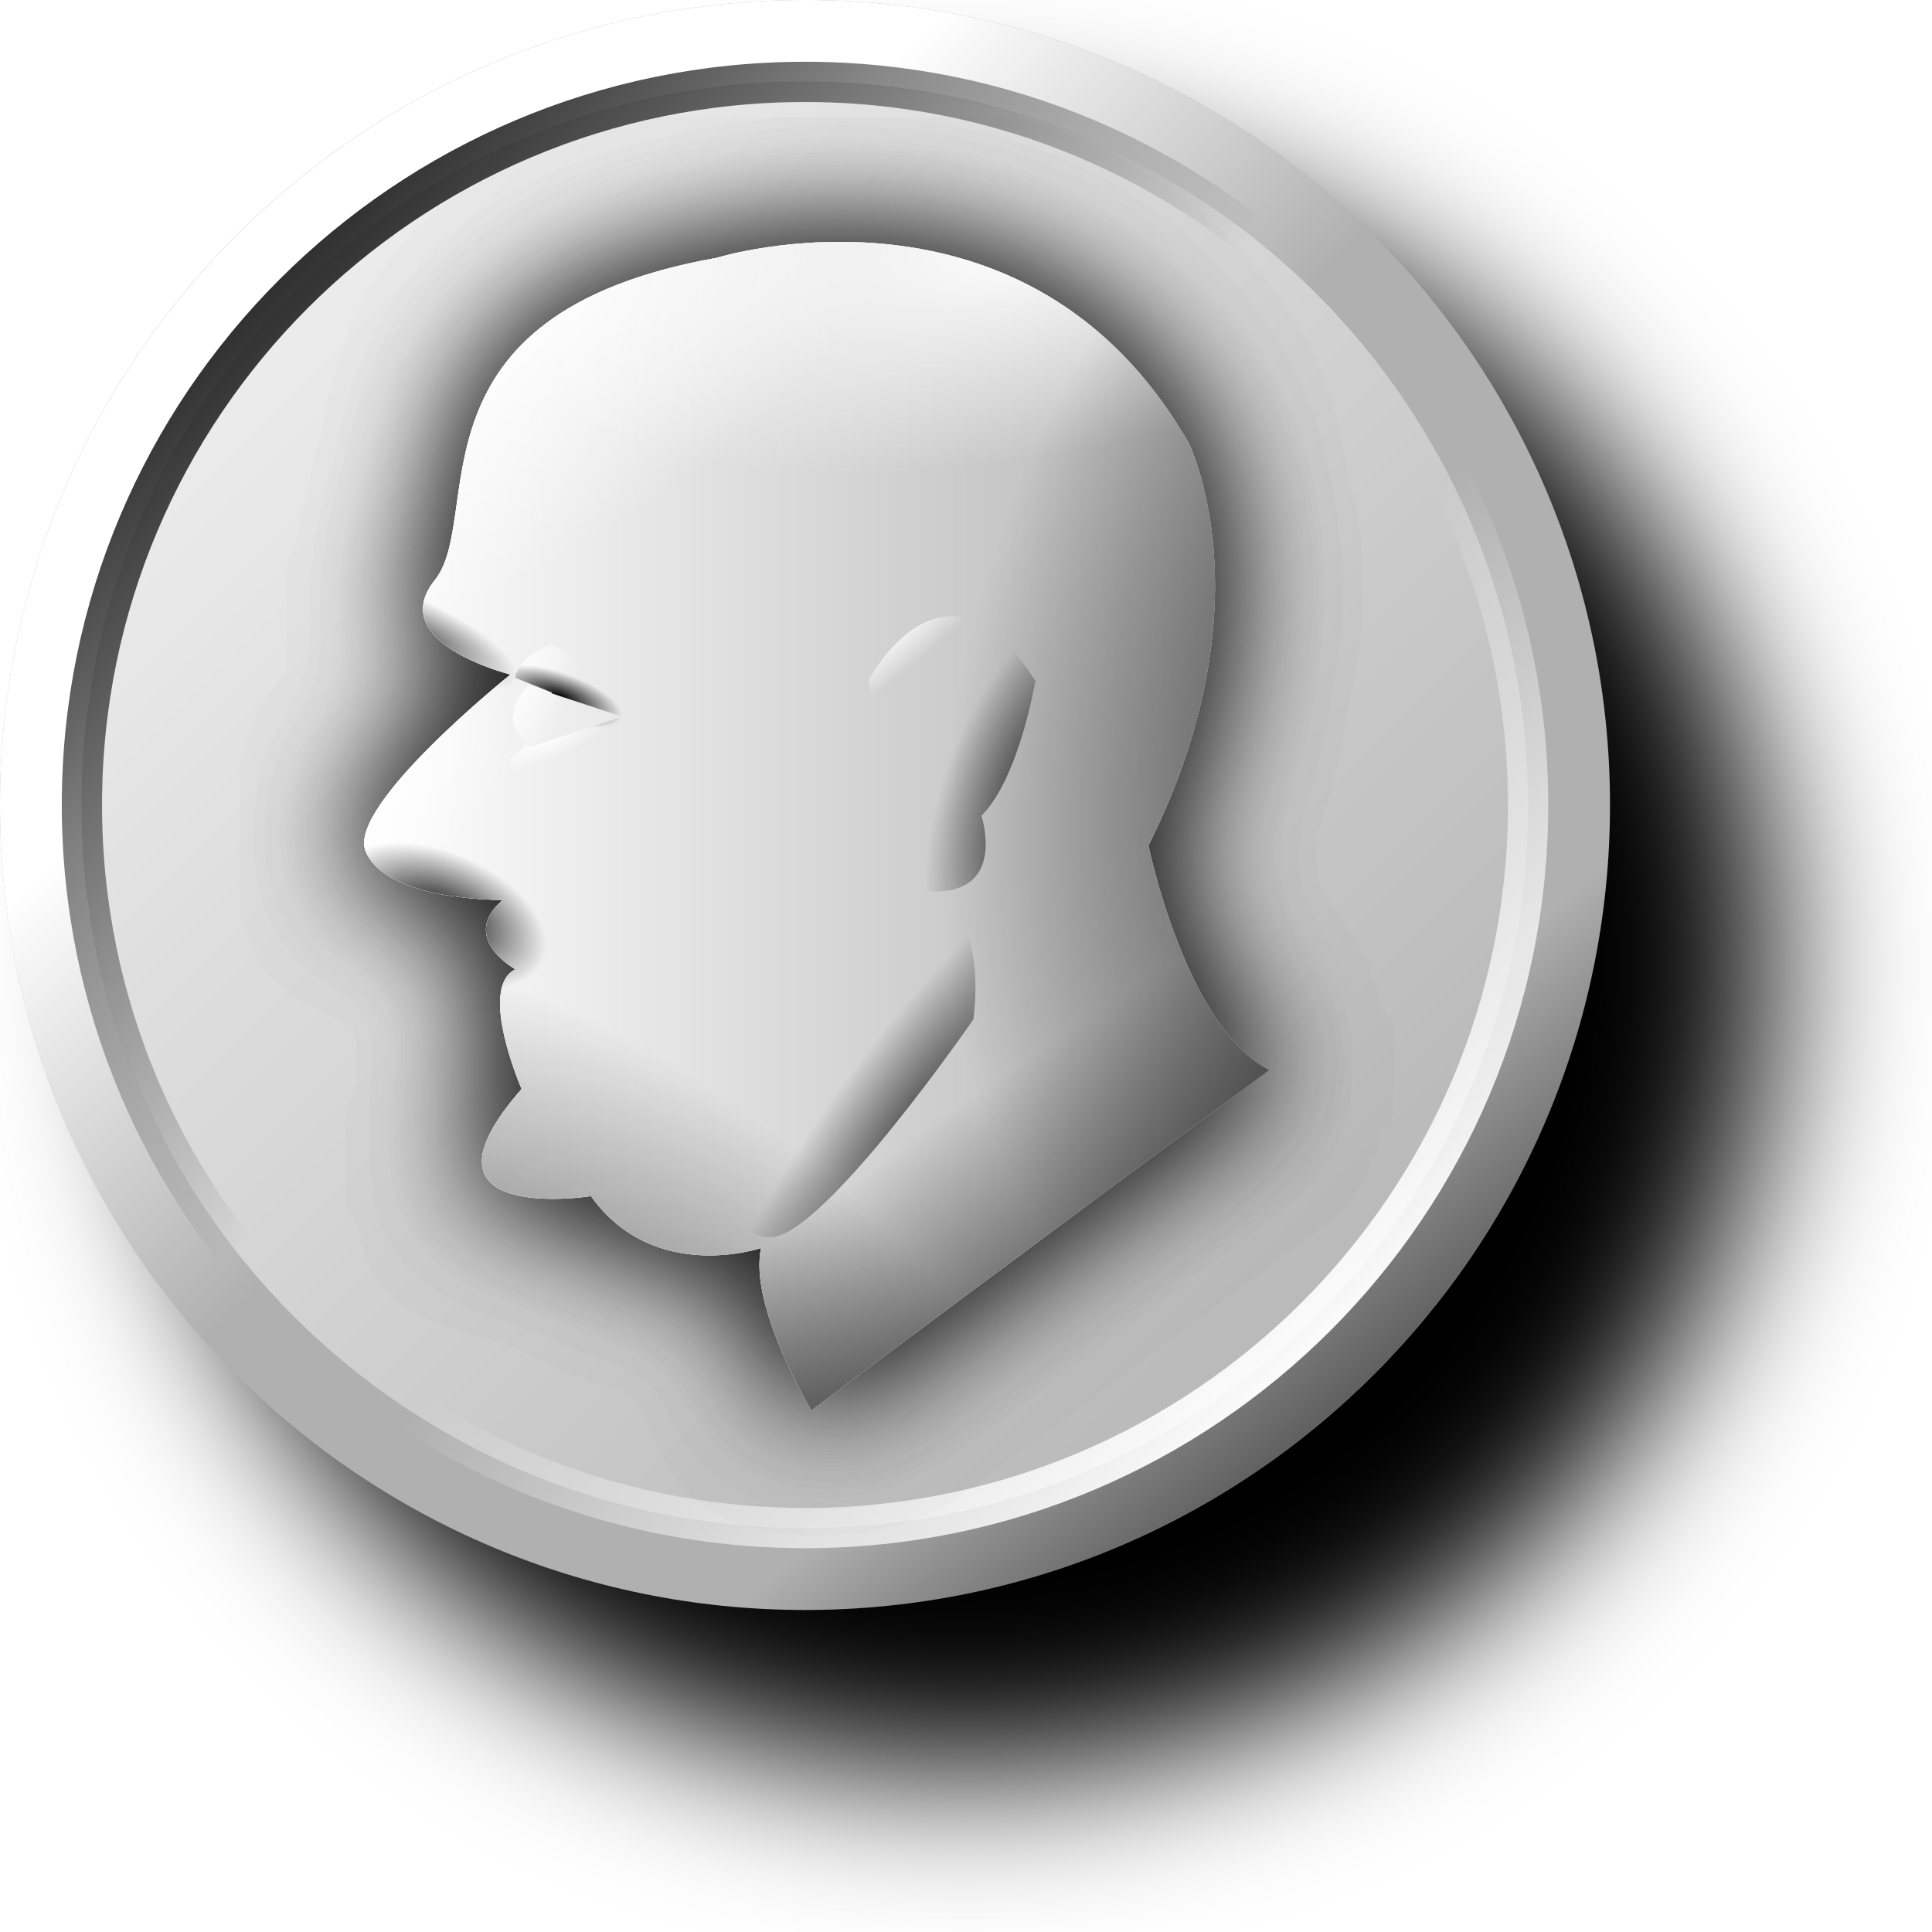
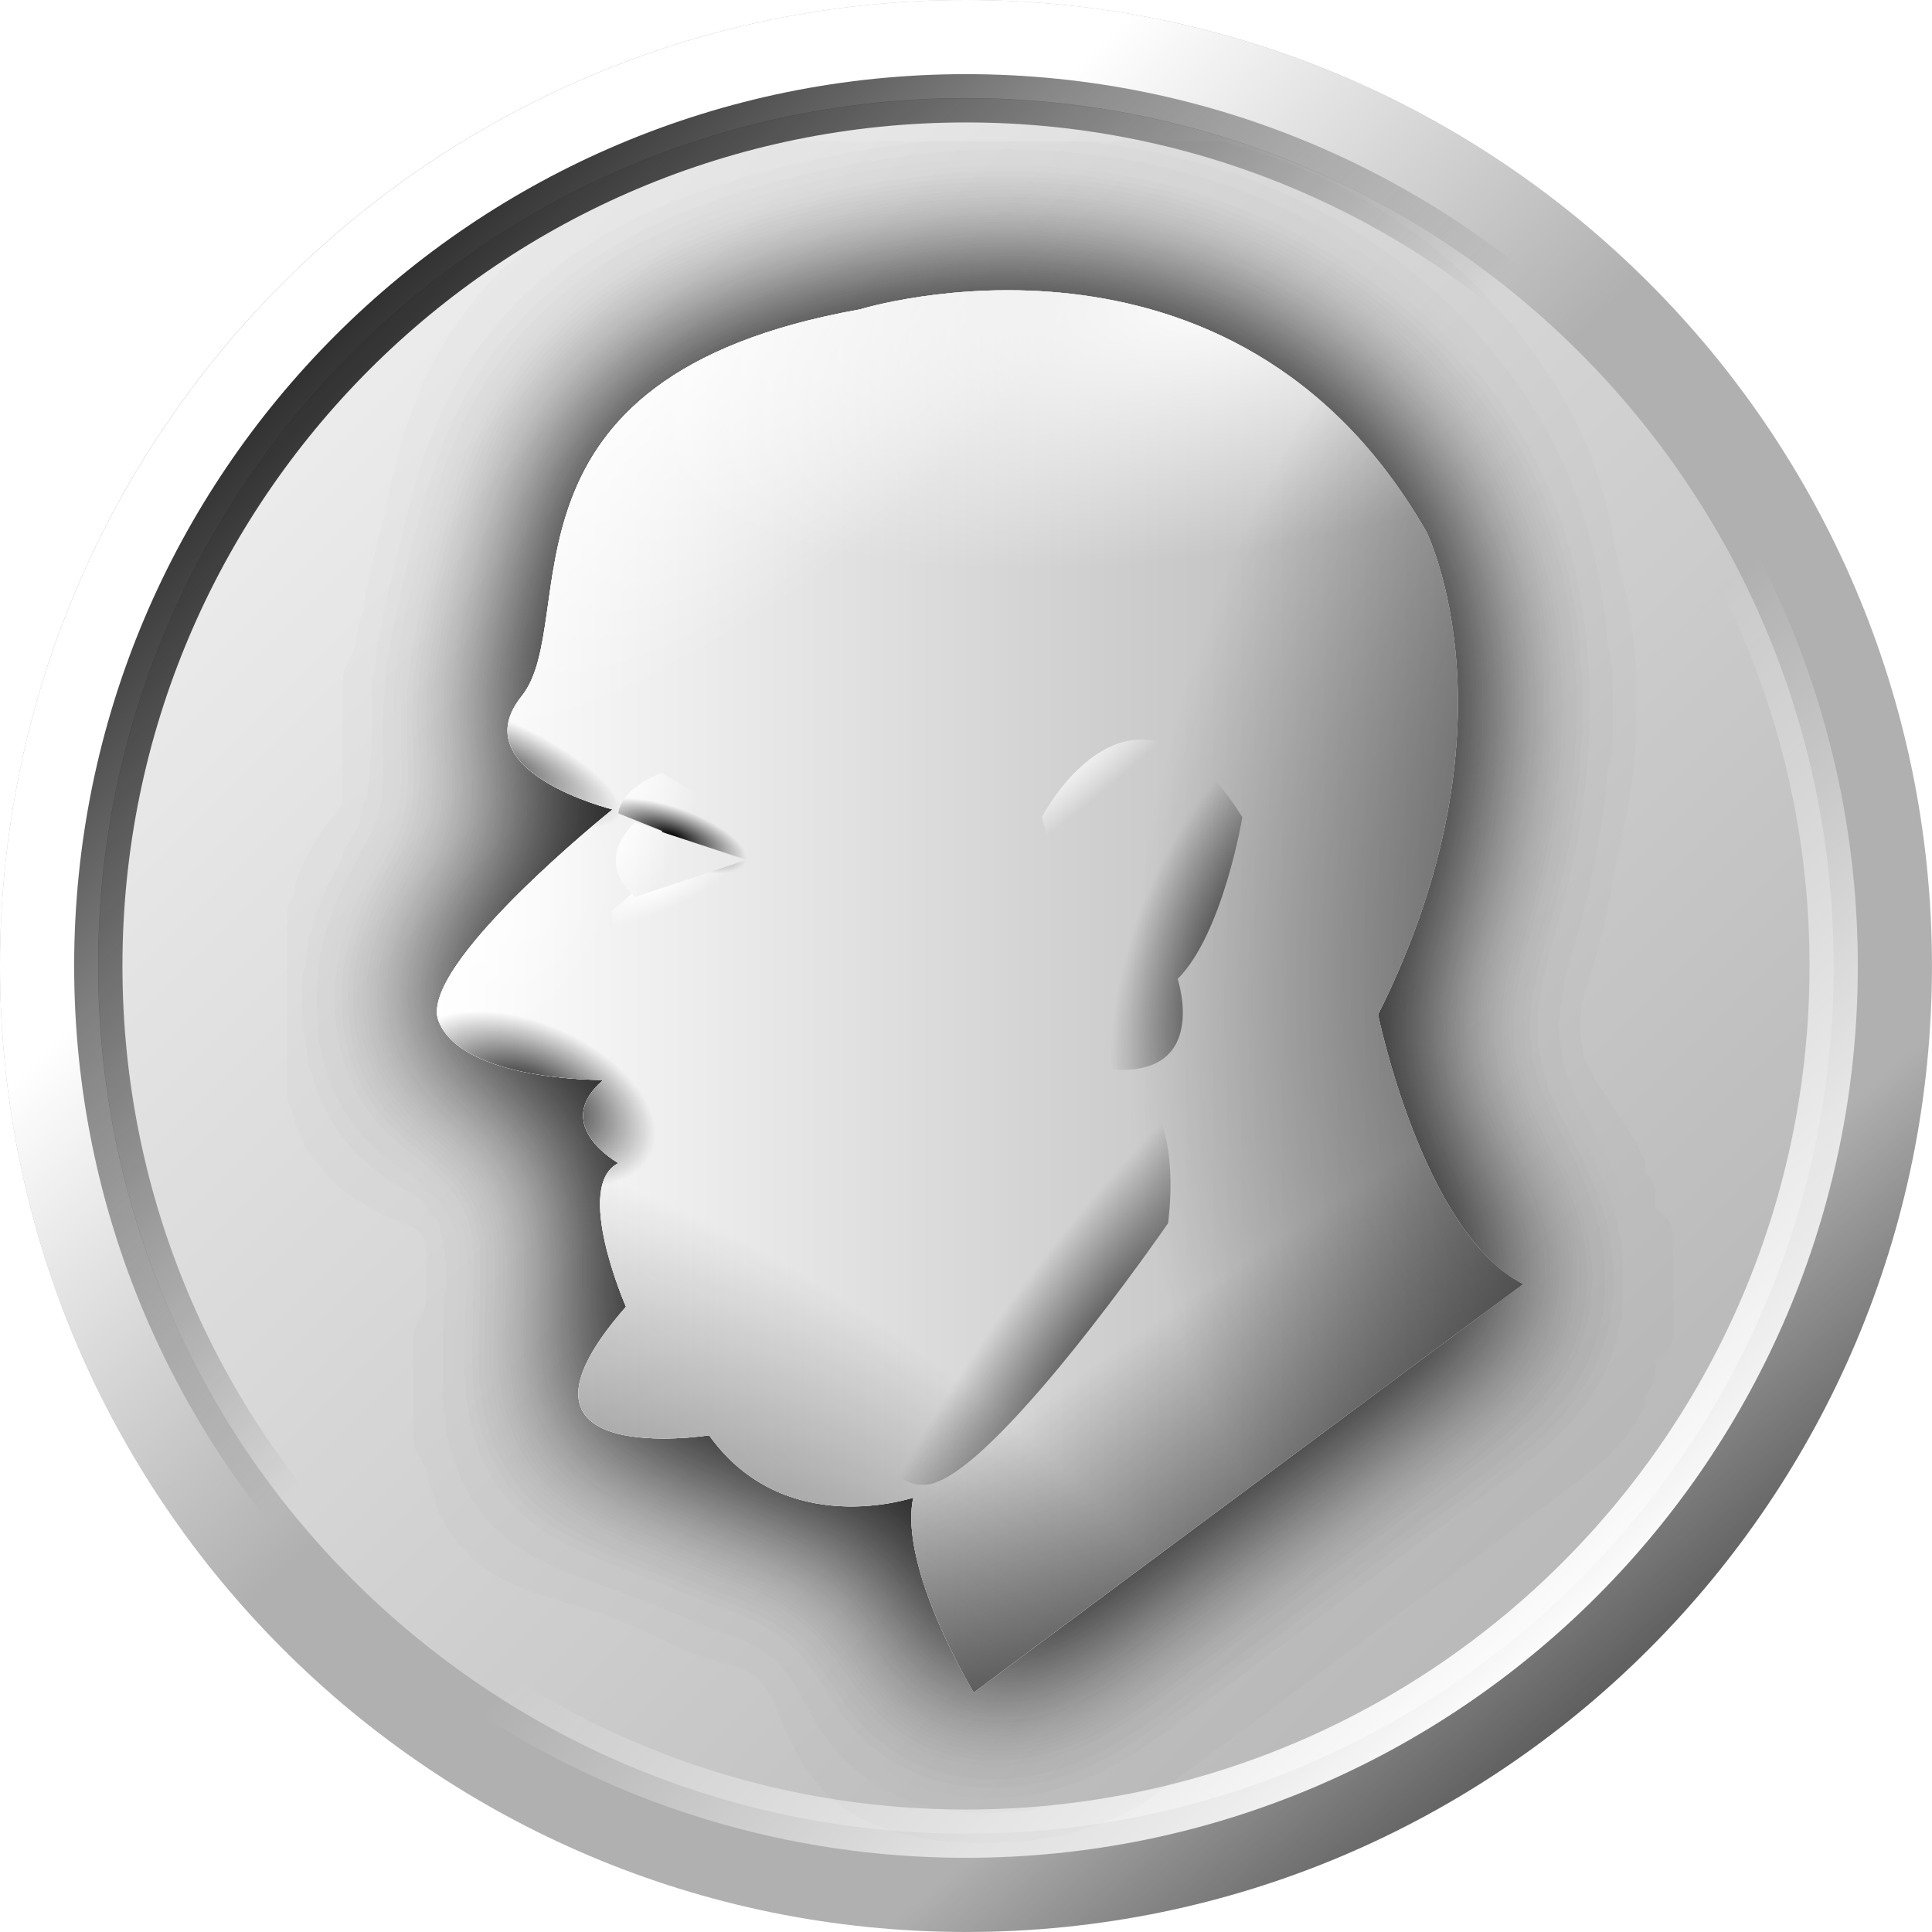
- <svg xmlns="http://www.w3.org/2000/svg" xmlns:xlink="http://www.w3.org/1999/xlink" width="48px" height="48px" id="svg3397">
+ <svg xmlns="http://www.w3.org/2000/svg" xmlns:xlink="http://www.w3.org/1999/xlink" width="48px" height="48px" id="svg3397" version="1.1">
  <defs id="defs3399">
    <linearGradient id="linearGradient6587">
      <stop style="stop-color:#b0b0b0;stop-opacity:1;" offset="0" id="stop6589" />
      <stop style="stop-color:#b0b0b0;stop-opacity:0;" offset="1" id="stop6591" />
    </linearGradient>
    <linearGradient id="linearGradient5407">
      <stop style="stop-color:#ffffff;stop-opacity:1;" offset="0" id="stop5409" />
      <stop style="stop-color:#b0b0b0;stop-opacity:1;" offset="1" id="stop5411" />
    </linearGradient>
    <linearGradient id="linearGradient5379">
      <stop style="stop-color:#ffffff;stop-opacity:1;" offset="0" id="stop5381" />
      <stop style="stop-color:#ffffff;stop-opacity:0;" offset="1" id="stop5383" />
    </linearGradient>
    <linearGradient id="linearGradient5373">
      <stop style="stop-color:#ffffff;stop-opacity:1;" offset="0" id="stop5375" />
      <stop style="stop-color:#ffffff;stop-opacity:0;" offset="1" id="stop5377" />
    </linearGradient>
    <linearGradient id="linearGradient5367">
      <stop id="stop5369" offset="0" style="stop-color:#000000;stop-opacity:1;" />
      <stop id="stop5371" offset="1" style="stop-color:#000000;stop-opacity:0" />
    </linearGradient>
    <linearGradient id="linearGradient4378">
      <stop style="stop-color:#000000;stop-opacity:1;" offset="0" id="stop4380" />
      <stop style="stop-color:#000000;stop-opacity:0;" offset="1" id="stop4382" />
    </linearGradient>
    <linearGradient xlink:href="#linearGradient5373" id="linearGradient4396" gradientUnits="userSpaceOnUse" x1="32.792" y1="33.64" x2="23.765" y2="23.683" />
    <linearGradient xlink:href="#linearGradient5373" id="linearGradient5428" gradientUnits="userSpaceOnUse" gradientTransform="matrix(1.171548,0,0,-1.171548,-6.025104,50.3431)" x1="14.764" y1="32.834" x2="21.381" y2="25.9" />
    <linearGradient xlink:href="#linearGradient5367" id="linearGradient5432" gradientUnits="userSpaceOnUse" gradientTransform="matrix(1.171548,0,0,-1.171548,-6.025104,50.3431)" x1="39.286" y1="10.119" x2="32.07" y2="18.551" />
    <linearGradient xlink:href="#linearGradient5373" id="linearGradient5436" gradientUnits="userSpaceOnUse" spreadMethod="pad" x1="2.629" y1="-3.334" x2="39.761" y2="33.798" />
    <linearGradient xlink:href="#linearGradient4378" id="linearGradient5438" gradientUnits="userSpaceOnUse" x1="5.806" y1="5.575" x2="19.303" y2="19.071" />
    <radialGradient xlink:href="#linearGradient5379" id="radialGradient6482" cx="12.53" cy="19.663" fx="12.53" fy="19.663" r="11.243" gradientTransform="matrix(-0.9921938,0.6868697,-0.314196,-0.453861,31.1399,7.800977)" gradientUnits="userSpaceOnUse" />
    <radialGradient xlink:href="#linearGradient5367" id="radialGradient6488" gradientUnits="userSpaceOnUse" gradientTransform="matrix(-0.5454888,-0.7201534,2.389522,-1.809973,37.32274,44.62774)" cx="13.044" cy="-1.584" fx="13.044" fy="-1.584" r="11.243" />
    <radialGradient xlink:href="#linearGradient5367" id="radialGradient6492" gradientUnits="userSpaceOnUse" gradientTransform="matrix(-1.3839,-1.449387,0.9786209,-0.9344041,35.08469,56.37747)" cx="12.925" cy="-4.95" fx="12.925" fy="-4.95" r="11.243" />
    <radialGradient xlink:href="#linearGradient5367" id="radialGradient6496" gradientUnits="userSpaceOnUse" gradientTransform="matrix(-1.228053,-0.7653594,1.023969,-1.643004,51.56654,35.9987)" cx="13.199" cy="5.88" fx="13.199" fy="5.88" r="11.243" />
-     <radialGradient xlink:href="#linearGradient5367" id="radialGradient6500" gradientUnits="userSpaceOnUse" gradientTransform="matrix(-0.2275,-9.8102777e-2,5.6068962e-2,-0.1300238,14.0339,24.8933)" cx="14.868" cy="5.175" fx="14.868" fy="5.175" r="11.243" />
-     <radialGradient xlink:href="#linearGradient5379" id="radialGradient6509" gradientUnits="userSpaceOnUse" gradientTransform="matrix(-1.175404,0.2196765,-8.7014764e-2,-0.4655819,32.34661,14.31097)" cx="4.151" cy="19.79" fx="4.151" fy="19.79" r="11.243" />
+     <radialGradient xlink:href="#linearGradient5367" id="radialGradient6500" gradientUnits="userSpaceOnUse" gradientTransform="matrix(-0.2275,-0.09810278,0.05606896,-0.1300238,14.0339,24.8933)" cx="14.868" cy="5.175" fx="14.868" fy="5.175" r="11.243" />
+     <radialGradient xlink:href="#linearGradient5379" id="radialGradient6509" gradientUnits="userSpaceOnUse" gradientTransform="matrix(-1.175404,0.2196765,-0.08701476,-0.4655819,32.34661,14.31097)" cx="4.151" cy="19.79" fx="4.151" fy="19.79" r="11.243" />
    <radialGradient xlink:href="#linearGradient5379" id="radialGradient6513" gradientUnits="userSpaceOnUse" gradientTransform="matrix(-0.2696897,0.2020954,-0.1796738,-0.2397688,16.2623,18.54836)" cx="17.048" cy="14.57" fx="17.048" fy="14.57" r="11.243" />
-     <radialGradient xlink:href="#linearGradient5367" id="radialGradient6517" gradientUnits="userSpaceOnUse" gradientTransform="matrix(-3.0939361e-2,6.4162231e-2,-0.2074226,-0.1000202,10.25634,13.97601)" cx="21.34" cy="-4.406" fx="21.34" fy="-4.406" r="11.243" />
+     <radialGradient xlink:href="#linearGradient5367" id="radialGradient6517" gradientUnits="userSpaceOnUse" gradientTransform="matrix(-0.03093936,0.06416223,-0.2074226,-0.1000202,10.25634,13.97601)" cx="21.34" cy="-4.406" fx="21.34" fy="-4.406" r="11.243" />
    <radialGradient xlink:href="#linearGradient5367" id="radialGradient6528" cx="14.366" cy="20.875" fx="14.366" fy="20.875" r="3.379" gradientTransform="matrix(1.535988,-2.052881,0.4890296,0.3658973,-9.443502,49.68126)" gradientUnits="userSpaceOnUse" />
    <radialGradient xlink:href="#linearGradient5379" id="radialGradient6593" cx="23.569" cy="16.241" fx="23.569" fy="16.241" r="2.077" gradientTransform="matrix(2.135379,-1.667852,0.3023445,0.3870967,-33.66913,49.13732)" gradientUnits="userSpaceOnUse" />
    <radialGradient xlink:href="#linearGradient5367" id="radialGradient6597" gradientUnits="userSpaceOnUse" gradientTransform="matrix(0.9937577,-2.520718,1.387096,0.5468437,-27.79446,69.97965)" cx="24.559" cy="21.567" fx="24.559" fy="21.567" r="2.077" />
    <radialGradient xlink:href="#linearGradient5379" id="radialGradient6647" gradientUnits="userSpaceOnUse" gradientTransform="matrix(0.8788001,0.1742564,-0.4647032,1.703457,8.506749,-13.45509)" cx="13.556" cy="16.506" fx="13.556" fy="16.506" r="1.494" />
    <radialGradient xlink:href="#linearGradient5379" id="radialGradient6649" gradientUnits="userSpaceOnUse" gradientTransform="matrix(0.9022556,0,0,0.9022556,1.073797,1.747181)" cx="12.844" cy="15.797" fx="12.844" fy="15.797" r="2.078" />
-     <radialGradient xlink:href="#linearGradient5379" id="radialGradient6651" gradientUnits="userSpaceOnUse" gradientTransform="matrix(0.8070018,-0.3440108,0.1336309,0.2278575,-4.4299574e-2,18.99789)" cx="13.868" cy="18.088" fx="13.868" fy="18.088" r="2.078" />
+     <radialGradient xlink:href="#linearGradient5379" id="radialGradient6651" gradientUnits="userSpaceOnUse" gradientTransform="matrix(0.8070018,-0.3440108,0.1336309,0.2278575,-0.04429957,18.99789)" cx="13.868" cy="18.088" fx="13.868" fy="18.088" r="2.078" />
    <radialGradient xlink:href="#linearGradient5367" id="radialGradient6653" gradientUnits="userSpaceOnUse" gradientTransform="matrix(0.7349734,0.2756467,-0.1308345,0.2535684,6.077902,8.868317)" cx="13.892" cy="18.159" fx="13.892" fy="18.159" r="2.078" />
-     <filter id="filter6763">
-       <feGaussianBlur stdDeviation="1.707" id="feGaussianBlur6765" />
-     </filter>
    <linearGradient xlink:href="#linearGradient5407" id="linearGradient6786" x1="9.047" y1="20.524" x2="31.533" y2="20.524" gradientUnits="userSpaceOnUse" />
    <linearGradient xlink:href="#linearGradient5407" id="linearGradient6788" x1="9.047" y1="20.524" x2="31.533" y2="20.524" gradientUnits="userSpaceOnUse" />
    <linearGradient xlink:href="#linearGradient5407" id="linearGradient6790" x1="9.047" y1="20.524" x2="31.533" y2="20.524" gradientUnits="userSpaceOnUse" />
    <filter x="-0.137" width="1.275" y="-0.106" height="1.213" id="filter6895">
      <feGaussianBlur stdDeviation="1.545" id="feGaussianBlur6897" />
    </filter>
    <filter x="-0.137" width="1.275" y="-0.106" height="1.213" id="filter6899">
      <feGaussianBlur stdDeviation="1.545" id="feGaussianBlur6901" />
    </filter>
    <filter x="-0.137" width="1.275" y="-0.106" height="1.213" id="filter6903">
      <feGaussianBlur stdDeviation="1.545" id="feGaussianBlur6905" />
    </filter>
  </defs>
-   <g id="layer10">
-     <path style="opacity:1;color:#000000;fill:#000000;fill-opacity:1;fill-rule:evenodd;stroke:none;stroke-width:1.654;stroke-linecap:round;stroke-linejoin:round;marker:none;marker-start:none;marker-mid:none;marker-end:none;stroke-miterlimit:4;stroke-dasharray:none;stroke-dashoffset:0;stroke-opacity:1;visibility:visible;display:inline;overflow:visible;filter:url(#filter6763);enable-background:accumulate" id="path6745" d="M 39.286 19.071 A 17.071 17.071 0 1 1  5.143,19.071 A 17.071 17.071 0 1 1  39.286 19.071 z" transform="matrix(1.171548,0,0,1.171548,-2.025104,1.656904)" />
-   </g>
-   <g id="layer3" style="display:inline">
-     <path style="opacity:1;color:#000000;fill:#b0b0b0;fill-opacity:1;fill-rule:evenodd;stroke:none;stroke-width:1.654;stroke-linecap:round;stroke-linejoin:round;marker:none;marker-start:none;marker-mid:none;marker-end:none;stroke-miterlimit:4;stroke-dasharray:none;stroke-dashoffset:0;stroke-opacity:1;visibility:visible;display:inline;overflow:visible;enable-background:accumulate" id="path3405" d="M 39.286 19.071 A 17.071 17.071 0 1 1  5.143,19.071 A 17.071 17.071 0 1 1  39.286 19.071 z" transform="matrix(1.171548,0,0,1.171548,-6.025104,-2.343096)" />
-   </g>
-   <g id="layer2" style="display:inline">
-     <path style="opacity:1;color:#000000;fill:url(#linearGradient5428);fill-opacity:1.0;fill-rule:evenodd;stroke:none;stroke-width:1.654;stroke-linecap:round;stroke-linejoin:round;marker:none;marker-start:none;marker-mid:none;marker-end:none;stroke-miterlimit:4;stroke-dasharray:none;stroke-dashoffset:0;stroke-opacity:1;visibility:visible;display:inline;overflow:visible;enable-background:accumulate" d="M 20,0 C 8.96,0 0,8.96 0,20 C 0,31.04 8.96,40 20,40 C 31.04,40 40,31.04 40,20 C 40,8.96 31.04,-2.6645353e-15 20,0 z M 20,2.031 C 29.917,2.031 37.969,10.083 37.969,20 C 37.969,29.917 29.917,37.969 20,37.969 C 10.083,37.969 2.031,29.917 2.031,20 C 2.031,10.083 10.083,2.031 20,2.031 z " id="path5421" />
-     <path style="opacity:1;color:#000000;fill:url(#linearGradient5432);fill-opacity:1.0;fill-rule:evenodd;stroke:none;stroke-width:1.654;stroke-linecap:round;stroke-linejoin:round;marker:none;marker-start:none;marker-mid:none;marker-end:none;stroke-miterlimit:4;stroke-dasharray:none;stroke-dashoffset:0;stroke-opacity:1;visibility:visible;display:inline;overflow:visible;enable-background:accumulate" d="M 20,0 C 8.96,0 0,8.96 0,20 C 0,31.04 8.96,40 20,40 C 31.04,40 40,31.04 40,20 C 40,8.96 31.04,-2.6645353e-15 20,0 z M 20,2.031 C 29.917,2.031 37.969,10.083 37.969,20 C 37.969,29.917 29.917,37.969 20,37.969 C 10.083,37.969 2.031,29.917 2.031,20 C 2.031,10.083 10.083,2.031 20,2.031 z " id="path5430" />
-   </g>
-   <g id="layer1" style="display:inline">
-     <path style="opacity:1;color:#000000;fill:url(#linearGradient5436);fill-opacity:1;fill-rule:evenodd;stroke:url(#linearGradient5438);stroke-width:0.95;stroke-linecap:round;stroke-linejoin:round;marker:none;marker-start:none;marker-mid:none;marker-end:none;stroke-miterlimit:4;stroke-dasharray:none;stroke-dashoffset:0;stroke-opacity:1;visibility:visible;display:inline;overflow:visible;enable-background:accumulate" id="path4376" d="M 39.286 19.071 A 17.071 17.071 0 1 1  5.143,19.071 A 17.071 17.071 0 1 1  39.286 19.071 z" transform="matrix(1.05234,0,0,1.05234,-3.37698,-6.9626684e-2)" />
-     <path style="opacity:1;color:#000000;fill:none;fill-opacity:1;fill-rule:evenodd;stroke:url(#linearGradient4396);stroke-width:0.95;stroke-linecap:round;stroke-linejoin:round;marker:none;marker-start:none;marker-mid:none;marker-end:none;stroke-miterlimit:4;stroke-dasharray:none;stroke-dashoffset:0;stroke-opacity:1;visibility:visible;display:inline;overflow:visible;enable-background:accumulate" id="path4394" d="M 39.286 19.071 A 17.071 17.071 0 1 1  5.143,19.071 A 17.071 17.071 0 1 1  39.286 19.071 z" transform="matrix(1.05234,0,0,1.05234,-3.37698,-6.9626684e-2)" />
-   </g>
-   <g id="layer12">
-     <path style="fill:#000000;fill-opacity:1;fill-rule:evenodd;stroke:none;stroke-width:1px;stroke-linecap:butt;stroke-linejoin:miter;stroke-opacity:1;display:inline;filter:url(#filter6895);opacity:0.5" d="M 31.533,26.586 L 20.161,35.039 C 20.161,35.039 18.596,32.453 18.909,31.007 C 18.909,31.007 16.248,31.908 14.682,29.717 C 14.682,29.717 9.986,30.453 12.96,27.056 C 12.96,27.056 11.865,24.551 12.804,24.081 C 12.804,24.081 11.395,23.299 12.491,22.359 C 12.491,22.359 9.578,22.392 9.082,21.142 C 8.631,20.006 12.682,16.759 12.682,16.759 C 12.682,16.759 9.552,15.976 10.804,14.411 C 12.056,12.845 9.954,7.806 17.804,6.406 C 17.804,6.406 25.533,4.007 29.533,11.007 C 29.533,11.007 31.533,15.007 28.533,21.007 C 28.533,21.007 29.456,25.518 31.533,26.586 z " id="path6793" />
-     <path style="fill:#000000;fill-opacity:1;fill-rule:evenodd;stroke:none;stroke-width:1px;stroke-linecap:butt;stroke-linejoin:miter;stroke-opacity:1;display:inline;filter:url(#filter6899);opacity:0.5" d="M 31.533,26.586 L 20.161,35.039 C 20.161,35.039 18.596,32.453 18.909,31.007 C 18.909,31.007 16.248,31.908 14.682,29.717 C 14.682,29.717 9.986,30.453 12.96,27.056 C 12.96,27.056 11.865,24.551 12.804,24.081 C 12.804,24.081 11.395,23.299 12.491,22.359 C 12.491,22.359 9.578,22.392 9.082,21.142 C 8.631,20.006 12.682,16.759 12.682,16.759 C 12.682,16.759 9.552,15.976 10.804,14.411 C 12.056,12.845 9.954,7.806 17.804,6.406 C 17.804,6.406 25.533,4.007 29.533,11.007 C 29.533,11.007 31.533,15.007 28.533,21.007 C 28.533,21.007 29.456,25.518 31.533,26.586 z " id="path6795" />
-     <path style="fill:#000000;fill-opacity:1;fill-rule:evenodd;stroke:none;stroke-width:1px;stroke-linecap:butt;stroke-linejoin:miter;stroke-opacity:1;display:inline;filter:url(#filter6903);opacity:0.5" d="M 31.533,26.586 L 20.161,35.039 C 20.161,35.039 18.596,32.453 18.909,31.007 C 18.909,31.007 16.248,31.908 14.682,29.717 C 14.682,29.717 9.986,30.453 12.96,27.056 C 12.96,27.056 11.865,24.551 12.804,24.081 C 12.804,24.081 11.395,23.299 12.491,22.359 C 12.491,22.359 9.578,22.392 9.082,21.142 C 8.631,20.006 12.682,16.759 12.682,16.759 C 12.682,16.759 9.552,15.976 10.804,14.411 C 12.056,12.845 9.954,7.806 17.804,6.406 C 17.804,6.406 25.533,4.007 29.533,11.007 C 29.533,11.007 31.533,15.007 28.533,21.007 C 28.533,21.007 29.456,25.518 31.533,26.586 z " id="path6797" />
-   </g>
-   <g id="layer11">
-     <path style="fill:url(#linearGradient6786);fill-opacity:1.0;fill-rule:evenodd;stroke:none;stroke-width:1px;stroke-linecap:butt;stroke-linejoin:miter;stroke-opacity:1;display:inline" d="M 31.533,26.586 L 20.161,35.039 C 20.161,35.039 18.596,32.453 18.909,31.007 C 18.909,31.007 16.248,31.908 14.682,29.717 C 14.682,29.717 9.986,30.453 12.96,27.056 C 12.96,27.056 11.865,24.551 12.804,24.081 C 12.804,24.081 11.395,23.299 12.491,22.359 C 12.491,22.359 9.578,22.392 9.082,21.142 C 8.631,20.006 12.682,16.759 12.682,16.759 C 12.682,16.759 9.552,15.976 10.804,14.411 C 12.056,12.845 9.954,7.806 17.804,6.406 C 17.804,6.406 25.533,4.007 29.533,11.007 C 29.533,11.007 31.533,15.007 28.533,21.007 C 28.533,21.007 29.456,25.518 31.533,26.586 z " id="path6768" />
-     <path style="fill:url(#linearGradient6788);fill-opacity:1.0;fill-rule:evenodd;stroke:none;stroke-width:1px;stroke-linecap:butt;stroke-linejoin:miter;stroke-opacity:1;display:inline" d="M 31.533,26.586 L 20.161,35.039 C 20.161,35.039 18.596,32.453 18.909,31.007 C 18.909,31.007 16.248,31.908 14.682,29.717 C 14.682,29.717 9.986,30.453 12.96,27.056 C 12.96,27.056 11.865,24.551 12.804,24.081 C 12.804,24.081 11.395,23.299 12.491,22.359 C 12.491,22.359 9.578,22.392 9.082,21.142 C 8.631,20.006 12.682,16.759 12.682,16.759 C 12.682,16.759 9.552,15.976 10.804,14.411 C 12.056,12.845 9.954,7.806 17.804,6.406 C 17.804,6.406 25.533,4.007 29.533,11.007 C 29.533,11.007 31.533,15.007 28.533,21.007 C 28.533,21.007 29.456,25.518 31.533,26.586 z " id="path6770" />
-     <path style="fill:url(#linearGradient6790);fill-opacity:1.0;fill-rule:evenodd;stroke:none;stroke-width:1px;stroke-linecap:butt;stroke-linejoin:miter;stroke-opacity:1;display:inline" d="M 31.533,26.586 L 20.161,35.039 C 20.161,35.039 18.596,32.453 18.909,31.007 C 18.909,31.007 16.248,31.908 14.682,29.717 C 14.682,29.717 9.986,30.453 12.96,27.056 C 12.96,27.056 11.865,24.551 12.804,24.081 C 12.804,24.081 11.395,23.299 12.491,22.359 C 12.491,22.359 9.578,22.392 9.082,21.142 C 8.631,20.006 12.682,16.759 12.682,16.759 C 12.682,16.759 9.552,15.976 10.804,14.411 C 12.056,12.845 9.954,7.806 17.804,6.406 C 17.804,6.406 25.533,4.007 29.533,11.007 C 29.533,11.007 31.533,15.007 28.533,21.007 C 28.533,21.007 29.456,25.518 31.533,26.586 z " id="path6772" />
-   </g>
-   <g id="layer4" style="display:inline">
-     <path style="fill:url(#radialGradient6482);fill-opacity:1;fill-rule:evenodd;stroke:none;stroke-width:1px;stroke-linecap:butt;stroke-linejoin:miter;stroke-opacity:1" d="M 31.533,26.586 L 20.161,35.039 C 20.161,35.039 18.596,32.453 18.909,31.007 C 18.909,31.007 16.248,31.908 14.682,29.717 C 14.682,29.717 9.986,30.453 12.96,27.056 C 12.96,27.056 11.865,24.551 12.804,24.081 C 12.804,24.081 11.395,23.299 12.491,22.359 C 12.491,22.359 9.578,22.392 9.082,21.142 C 8.631,20.006 12.682,16.759 12.682,16.759 C 12.682,16.759 9.552,15.976 10.804,14.411 C 12.056,12.845 9.954,7.806 17.804,6.406 C 17.804,6.406 25.533,4.007 29.533,11.007 C 29.533,11.007 31.533,15.007 28.533,21.007 C 28.533,21.007 29.456,25.518 31.533,26.586 z " id="path5495" />
-     <path style="fill:url(#radialGradient6509);fill-opacity:1;fill-rule:evenodd;stroke:none;stroke-width:1px;stroke-linecap:butt;stroke-linejoin:miter;stroke-opacity:1;display:inline" d="M 31.533,26.586 L 20.161,35.039 C 20.161,35.039 18.596,32.453 18.909,31.007 C 18.909,31.007 16.248,31.908 14.682,29.717 C 14.682,29.717 9.986,30.453 12.96,27.056 C 12.96,27.056 11.865,24.551 12.804,24.081 C 12.804,24.081 11.395,23.299 12.491,22.359 C 12.491,22.359 9.578,22.392 9.082,21.142 C 8.631,20.006 12.682,16.759 12.682,16.759 C 12.682,16.759 9.552,15.976 10.804,14.411 C 12.056,12.845 9.954,7.806 17.804,6.406 C 17.804,6.406 25.533,4.007 29.533,11.007 C 29.533,11.007 31.533,15.007 28.533,21.007 C 28.533,21.007 29.456,25.518 31.533,26.586 z " id="path6507" />
-     <path style="fill:url(#radialGradient6513);fill-opacity:1;fill-rule:evenodd;stroke:none;stroke-width:1px;stroke-linecap:butt;stroke-linejoin:miter;stroke-opacity:1;display:inline" d="M 31.533,26.586 L 20.161,35.039 C 20.161,35.039 18.596,32.453 18.909,31.007 C 18.909,31.007 16.248,31.908 14.682,29.717 C 14.682,29.717 9.986,30.453 12.96,27.056 C 12.96,27.056 11.865,24.551 12.804,24.081 C 12.804,24.081 11.395,23.299 12.491,22.359 C 12.491,22.359 9.578,22.392 9.082,21.142 C 8.631,20.006 12.682,16.759 12.682,16.759 C 12.682,16.759 9.552,15.976 10.804,14.411 C 12.056,12.845 9.954,7.806 17.804,6.406 C 17.804,6.406 25.533,4.007 29.533,11.007 C 29.533,11.007 31.533,15.007 28.533,21.007 C 28.533,21.007 29.456,25.518 31.533,26.586 z " id="path6511" />
-   </g>
-   <g id="layer6">
-     <path style="opacity:0.64;fill:url(#radialGradient6528);fill-opacity:1;fill-rule:evenodd;stroke:none;stroke-width:1px;stroke-linecap:butt;stroke-linejoin:miter;stroke-opacity:1" d="M 24.185,25.323 C 24.185,25.323 20.496,30.678 19.159,30.739 C 16.6,30.855 19.589,21.356 19.589,21.356 C 19.589,21.356 24.794,20.195 24.185,25.323 z " id="path6520" />
-   </g>
-   <g id="layer7">
-     <path style="fill:url(#radialGradient6593);fill-rule:evenodd;stroke:none;stroke-width:1px;stroke-linecap:butt;stroke-linejoin:miter;stroke-opacity:1;fill-opacity:1.0" d="M 21.569,16.919 C 21.569,16.919 23.445,13.301 25.723,16.919 C 25.723,16.919 25.321,19.33 24.383,20.268 C 24.383,20.268 25.053,22.277 23.043,22.143 L 21.569,16.919 z " id="path6585" />
-     <path style="fill:url(#radialGradient6597);fill-opacity:1;fill-rule:evenodd;stroke:none;stroke-width:1px;stroke-linecap:butt;stroke-linejoin:miter;stroke-opacity:1" d="M 21.569,16.919 C 21.569,16.919 23.445,13.301 25.723,16.919 C 25.723,16.919 25.321,19.33 24.383,20.268 C 24.383,20.268 25.053,22.277 23.043,22.143 L 21.569,16.919 z " id="path6595" />
-   </g>
-   <g id="layer8" style="display:inline">
-     <path style="fill:url(#radialGradient6647);fill-opacity:1;fill-rule:evenodd;stroke:none;stroke-width:1px;stroke-linecap:butt;stroke-linejoin:miter;stroke-opacity:1" d="M 15.445,17.794 L 13.15,17.024 C 13.15,17.024 12.248,17.794 13.15,18.563 L 15.445,17.794 z " id="path6602" />
-     <path style="fill:url(#radialGradient6649);fill-opacity:1;fill-rule:evenodd;stroke:none;stroke-width:0.125;stroke-linecap:butt;stroke-linejoin:miter;stroke-miterlimit:4;stroke-dasharray:none;stroke-opacity:1" d="M 13.705,16 C 12.803,16.347 12.803,16.841 12.803,16.841 L 13.705,17.202 L 13.705,17.226 L 15.453,17.803 L 13.141,18.572 C 13.114,18.549 13.109,18.523 13.085,18.5 L 12.662,18.861 C 12.662,19.696 13.649,19.75 13.649,19.75 L 16.412,17.611 L 13.705,16 z " id="path6616" />
-     <path style="fill:url(#radialGradient6651);fill-opacity:1;fill-rule:evenodd;stroke:none;stroke-width:0.125;stroke-linecap:butt;stroke-linejoin:miter;stroke-miterlimit:4;stroke-dasharray:none;stroke-opacity:1" d="M 13.705,16 C 12.803,16.347 12.803,16.841 12.803,16.841 L 13.705,17.202 L 13.705,17.226 L 15.453,17.803 L 13.141,18.572 C 13.114,18.549 13.109,18.523 13.085,18.5 L 12.662,18.861 C 12.662,19.696 13.649,19.75 13.649,19.75 L 16.412,17.611 L 13.705,16 z " id="path6636" />
-     <path style="fill:url(#radialGradient6653);fill-opacity:1;fill-rule:evenodd;stroke:none;stroke-width:0.125;stroke-linecap:butt;stroke-linejoin:miter;stroke-miterlimit:4;stroke-dasharray:none;stroke-opacity:1" d="M 13.705,16 C 12.803,16.347 12.803,16.841 12.803,16.841 L 13.705,17.202 L 13.705,17.226 L 15.453,17.803 L 13.141,18.572 C 13.114,18.549 13.109,18.523 13.085,18.5 L 12.662,18.861 C 12.662,19.696 13.649,19.75 13.649,19.75 L 16.412,17.611 L 13.705,16 z " id="path6640" />
-   </g>
+   <g id="layer10" />
+   <g id="layer3" style="display:inline" />
+   <g id="layer2" style="display:inline" />
+   <g id="layer1" style="display:inline" />
+   <g id="layer12" />
+   <g id="layer11" />
+   <g id="layer4" style="display:inline" />
+   <g id="layer6" />
+   <g id="layer7" />
+   <g id="layer8" style="display:inline" />
  <g id="layer9" />
  <g id="layer5" style="display:inline">
-     <path style="fill:url(#radialGradient6500);fill-opacity:1;fill-rule:evenodd;stroke:none;stroke-width:1px;stroke-linecap:butt;stroke-linejoin:miter;stroke-opacity:1" d="M 31.533,26.586 L 20.161,35.039 C 20.161,35.039 18.596,32.453 18.909,31.007 C 18.909,31.007 16.248,31.908 14.682,29.717 C 14.682,29.717 9.986,30.453 12.96,27.056 C 12.96,27.056 11.865,24.551 12.804,24.081 C 12.804,24.081 11.395,23.299 12.491,22.359 C 12.491,22.359 9.578,22.392 9.082,21.142 C 8.631,20.006 12.682,16.759 12.682,16.759 C 12.682,16.759 9.552,15.976 10.804,14.411 C 12.056,12.845 9.954,7.806 17.804,6.406 C 17.804,6.406 25.533,4.007 29.533,11.007 C 29.533,11.007 31.533,15.007 28.533,21.007 C 28.533,21.007 29.456,25.518 31.533,26.586 z " id="path6498" />
-     <path style="fill:url(#radialGradient6496);fill-opacity:1;fill-rule:evenodd;stroke:none;stroke-width:1px;stroke-linecap:butt;stroke-linejoin:miter;stroke-opacity:1;display:inline" d="M 31.533,26.586 L 20.161,35.039 C 20.161,35.039 18.596,32.453 18.909,31.007 C 18.909,31.007 16.248,31.908 14.682,29.717 C 14.682,29.717 9.986,30.453 12.96,27.056 C 12.96,27.056 11.865,24.551 12.804,24.081 C 12.804,24.081 11.395,23.299 12.491,22.359 C 12.491,22.359 9.578,22.392 9.082,21.142 C 8.631,20.006 12.682,16.759 12.682,16.759 C 12.682,16.759 9.552,15.976 10.804,14.411 C 12.056,12.845 9.954,7.806 17.804,6.406 C 17.804,6.406 25.533,4.007 29.533,11.007 C 29.533,11.007 31.533,15.007 28.533,21.007 C 28.533,21.007 29.456,25.518 31.533,26.586 z " id="path6494" />
-     <path style="fill:url(#radialGradient6492);fill-opacity:1;fill-rule:evenodd;stroke:none;stroke-width:1px;stroke-linecap:butt;stroke-linejoin:miter;stroke-opacity:1;display:inline" d="M 31.533,26.586 L 20.161,35.039 C 20.161,35.039 18.596,32.453 18.909,31.007 C 18.909,31.007 16.248,31.908 14.682,29.717 C 14.682,29.717 9.986,30.453 12.96,27.056 C 12.96,27.056 11.865,24.551 12.804,24.081 C 12.804,24.081 11.395,23.299 12.491,22.359 C 12.491,22.359 9.578,22.392 9.082,21.142 C 8.631,20.006 12.682,16.759 12.682,16.759 C 12.682,16.759 9.552,15.976 10.804,14.411 C 12.056,12.845 9.954,7.806 17.804,6.406 C 17.804,6.406 25.533,4.007 29.533,11.007 C 29.533,11.007 31.533,15.007 28.533,21.007 C 28.533,21.007 29.456,25.518 31.533,26.586 z " id="path6490" />
-     <path style="fill:url(#radialGradient6488);fill-opacity:1;fill-rule:evenodd;stroke:none;stroke-width:1px;stroke-linecap:butt;stroke-linejoin:miter;stroke-opacity:1;display:inline" d="M 31.533,26.586 L 20.161,35.039 C 20.161,35.039 18.596,32.453 18.909,31.007 C 18.909,31.007 16.248,31.908 14.682,29.717 C 14.682,29.717 9.986,30.453 12.96,27.056 C 12.96,27.056 11.865,24.551 12.804,24.081 C 12.804,24.081 11.395,23.299 12.491,22.359 C 12.491,22.359 9.578,22.392 9.082,21.142 C 8.631,20.006 12.682,16.759 12.682,16.759 C 12.682,16.759 9.552,15.976 10.804,14.411 C 12.056,12.845 9.954,7.806 17.804,6.406 C 17.804,6.406 25.533,4.007 29.533,11.007 C 29.533,11.007 31.533,15.007 28.533,21.007 C 28.533,21.007 29.456,25.518 31.533,26.586 z " id="path6484" />
-     <path style="opacity:0.59;fill:url(#radialGradient6517);fill-opacity:1;fill-rule:evenodd;stroke:none;stroke-width:1px;stroke-linecap:butt;stroke-linejoin:miter;stroke-opacity:1;display:inline" d="M 31.533,26.586 L 20.161,35.039 C 20.161,35.039 18.596,32.453 18.909,31.007 C 18.909,31.007 16.248,31.908 14.682,29.717 C 14.682,29.717 9.986,30.453 12.96,27.056 C 12.96,27.056 11.865,24.551 12.804,24.081 C 12.804,24.081 11.395,23.299 12.491,22.359 C 12.491,22.359 9.578,22.392 9.082,21.142 C 8.631,20.006 12.682,16.759 12.682,16.759 C 12.682,16.759 9.552,15.976 10.804,14.411 C 12.056,12.845 9.954,7.806 17.804,6.406 C 17.804,6.406 25.533,4.007 29.533,11.007 C 29.533,11.007 31.533,15.007 28.533,21.007 C 28.533,21.007 29.456,25.518 31.533,26.586 z " id="path6515" />
+     <g id="g946" transform="scale(1.2)">
+       <circle transform="matrix(1.171548,0,0,1.171548,-6.025104,-2.343096)" id="path3405" style="color:#000000;display:inline;overflow:visible;visibility:visible;opacity:1;fill:#b0b0b0;fill-opacity:1;fill-rule:evenodd;stroke:none;stroke-width:1.654;stroke-linecap:round;stroke-linejoin:round;stroke-miterlimit:4;stroke-dasharray:none;stroke-dashoffset:0;stroke-opacity:1;marker:none;marker-start:none;marker-mid:none;marker-end:none;enable-background:accumulate" cx="22.214" cy="19.071" r="17.071" />
+       <path id="path5421" d="M 20,0 C 8.96,0 0,8.96 0,20 0,31.04 8.96,40 20,40 31.04,40 40,31.04 40,20 40,8.96 31.04,0 20,0 Z m 0,2.031 C 29.917,2.031 37.969,10.083 37.969,20 37.969,29.917 29.917,37.969 20,37.969 10.083,37.969 2.031,29.917 2.031,20 2.031,10.083 10.083,2.031 20,2.031 Z" style="color:#000000;display:inline;overflow:visible;visibility:visible;opacity:1;fill:url(#linearGradient5428);fill-opacity:1;fill-rule:evenodd;stroke:none;stroke-width:1.654;stroke-linecap:round;stroke-linejoin:round;stroke-miterlimit:4;stroke-dasharray:none;stroke-dashoffset:0;stroke-opacity:1;marker:none;marker-start:none;marker-mid:none;marker-end:none;enable-background:accumulate" />
+       <path id="path5430" d="M 20,0 C 8.96,0 0,8.96 0,20 0,31.04 8.96,40 20,40 31.04,40 40,31.04 40,20 40,8.96 31.04,0 20,0 Z m 0,2.031 C 29.917,2.031 37.969,10.083 37.969,20 37.969,29.917 29.917,37.969 20,37.969 10.083,37.969 2.031,29.917 2.031,20 2.031,10.083 10.083,2.031 20,2.031 Z" style="color:#000000;display:inline;overflow:visible;visibility:visible;opacity:1;fill:url(#linearGradient5432);fill-opacity:1;fill-rule:evenodd;stroke:none;stroke-width:1.654;stroke-linecap:round;stroke-linejoin:round;stroke-miterlimit:4;stroke-dasharray:none;stroke-dashoffset:0;stroke-opacity:1;marker:none;marker-start:none;marker-mid:none;marker-end:none;enable-background:accumulate" />
+       <circle transform="matrix(1.05234,0,0,1.05234,-3.37698,-0.06962668)" id="path4376" style="color:#000000;display:inline;overflow:visible;visibility:visible;opacity:1;fill:url(#linearGradient5436);fill-opacity:1;fill-rule:evenodd;stroke:url(#linearGradient5438);stroke-width:0.95;stroke-linecap:round;stroke-linejoin:round;stroke-miterlimit:4;stroke-dasharray:none;stroke-dashoffset:0;stroke-opacity:1;marker:none;marker-start:none;marker-mid:none;marker-end:none;enable-background:accumulate" cx="22.214" cy="19.071" r="17.071" />
+       <circle transform="matrix(1.05234,0,0,1.05234,-3.37698,-0.06962668)" id="path4394" style="color:#000000;display:inline;overflow:visible;visibility:visible;opacity:1;fill:none;fill-opacity:1;fill-rule:evenodd;stroke:url(#linearGradient4396);stroke-width:0.95;stroke-linecap:round;stroke-linejoin:round;stroke-miterlimit:4;stroke-dasharray:none;stroke-dashoffset:0;stroke-opacity:1;marker:none;marker-start:none;marker-mid:none;marker-end:none;enable-background:accumulate" cx="22.214" cy="19.071" r="17.071" />
+       <path id="path6793" d="M 31.533,26.586 20.161,35.039 c 0,0 -1.565,-2.586 -1.252,-4.033 0,0 -2.661,0.902 -4.227,-1.29 0,0 -4.696,0.736 -1.722,-2.661 0,0 -1.096,-2.505 -0.157,-2.974 0,0 -1.409,-0.783 -0.313,-1.722 0,0 -2.913,0.033 -3.409,-1.217 -0.451,-1.137 3.6,-4.383 3.6,-4.383 0,0 -3.131,-0.783 -1.879,-2.348 1.252,-1.565 -0.85,-6.605 7.001,-8.005 0,0 7.728,-2.399 11.728,4.601 0,0 2,4 -1,10 0,0 0.923,4.511 3,5.579 z" style="display:inline;opacity:0.5;fill:#000000;fill-opacity:1;fill-rule:evenodd;stroke:none;stroke-width:1px;stroke-linecap:butt;stroke-linejoin:miter;stroke-opacity:1;filter:url(#filter6895)" />
+       <path id="path6795" d="M 31.533,26.586 20.161,35.039 c 0,0 -1.565,-2.586 -1.252,-4.033 0,0 -2.661,0.902 -4.227,-1.29 0,0 -4.696,0.736 -1.722,-2.661 0,0 -1.096,-2.505 -0.157,-2.974 0,0 -1.409,-0.783 -0.313,-1.722 0,0 -2.913,0.033 -3.409,-1.217 -0.451,-1.137 3.6,-4.383 3.6,-4.383 0,0 -3.131,-0.783 -1.879,-2.348 1.252,-1.565 -0.85,-6.605 7.001,-8.005 0,0 7.728,-2.399 11.728,4.601 0,0 2,4 -1,10 0,0 0.923,4.511 3,5.579 z" style="display:inline;opacity:0.5;fill:#000000;fill-opacity:1;fill-rule:evenodd;stroke:none;stroke-width:1px;stroke-linecap:butt;stroke-linejoin:miter;stroke-opacity:1;filter:url(#filter6899)" />
+       <path id="path6797" d="M 31.533,26.586 20.161,35.039 c 0,0 -1.565,-2.586 -1.252,-4.033 0,0 -2.661,0.902 -4.227,-1.29 0,0 -4.696,0.736 -1.722,-2.661 0,0 -1.096,-2.505 -0.157,-2.974 0,0 -1.409,-0.783 -0.313,-1.722 0,0 -2.913,0.033 -3.409,-1.217 -0.451,-1.137 3.6,-4.383 3.6,-4.383 0,0 -3.131,-0.783 -1.879,-2.348 1.252,-1.565 -0.85,-6.605 7.001,-8.005 0,0 7.728,-2.399 11.728,4.601 0,0 2,4 -1,10 0,0 0.923,4.511 3,5.579 z" style="display:inline;opacity:0.5;fill:#000000;fill-opacity:1;fill-rule:evenodd;stroke:none;stroke-width:1px;stroke-linecap:butt;stroke-linejoin:miter;stroke-opacity:1;filter:url(#filter6903)" />
+       <path id="path6768" d="M 31.533,26.586 20.161,35.039 c 0,0 -1.565,-2.586 -1.252,-4.033 0,0 -2.661,0.902 -4.227,-1.29 0,0 -4.696,0.736 -1.722,-2.661 0,0 -1.096,-2.505 -0.157,-2.974 0,0 -1.409,-0.783 -0.313,-1.722 0,0 -2.913,0.033 -3.409,-1.217 -0.451,-1.137 3.6,-4.383 3.6,-4.383 0,0 -3.131,-0.783 -1.879,-2.348 1.252,-1.565 -0.85,-6.605 7.001,-8.005 0,0 7.728,-2.399 11.728,4.601 0,0 2,4 -1,10 0,0 0.923,4.511 3,5.579 z" style="display:inline;fill:url(#linearGradient6786);fill-opacity:1;fill-rule:evenodd;stroke:none;stroke-width:1px;stroke-linecap:butt;stroke-linejoin:miter;stroke-opacity:1" />
+       <path id="path6770" d="M 31.533,26.586 20.161,35.039 c 0,0 -1.565,-2.586 -1.252,-4.033 0,0 -2.661,0.902 -4.227,-1.29 0,0 -4.696,0.736 -1.722,-2.661 0,0 -1.096,-2.505 -0.157,-2.974 0,0 -1.409,-0.783 -0.313,-1.722 0,0 -2.913,0.033 -3.409,-1.217 -0.451,-1.137 3.6,-4.383 3.6,-4.383 0,0 -3.131,-0.783 -1.879,-2.348 1.252,-1.565 -0.85,-6.605 7.001,-8.005 0,0 7.728,-2.399 11.728,4.601 0,0 2,4 -1,10 0,0 0.923,4.511 3,5.579 z" style="display:inline;fill:url(#linearGradient6788);fill-opacity:1;fill-rule:evenodd;stroke:none;stroke-width:1px;stroke-linecap:butt;stroke-linejoin:miter;stroke-opacity:1" />
+       <path id="path6772" d="M 31.533,26.586 20.161,35.039 c 0,0 -1.565,-2.586 -1.252,-4.033 0,0 -2.661,0.902 -4.227,-1.29 0,0 -4.696,0.736 -1.722,-2.661 0,0 -1.096,-2.505 -0.157,-2.974 0,0 -1.409,-0.783 -0.313,-1.722 0,0 -2.913,0.033 -3.409,-1.217 -0.451,-1.137 3.6,-4.383 3.6,-4.383 0,0 -3.131,-0.783 -1.879,-2.348 1.252,-1.565 -0.85,-6.605 7.001,-8.005 0,0 7.728,-2.399 11.728,4.601 0,0 2,4 -1,10 0,0 0.923,4.511 3,5.579 z" style="display:inline;fill:url(#linearGradient6790);fill-opacity:1;fill-rule:evenodd;stroke:none;stroke-width:1px;stroke-linecap:butt;stroke-linejoin:miter;stroke-opacity:1" />
+       <path id="path5495" d="M 31.533,26.586 20.161,35.039 c 0,0 -1.565,-2.586 -1.252,-4.033 0,0 -2.661,0.902 -4.227,-1.29 0,0 -4.696,0.736 -1.722,-2.661 0,0 -1.096,-2.505 -0.157,-2.974 0,0 -1.409,-0.783 -0.313,-1.722 0,0 -2.913,0.033 -3.409,-1.217 -0.451,-1.137 3.6,-4.383 3.6,-4.383 0,0 -3.131,-0.783 -1.879,-2.348 1.252,-1.565 -0.85,-6.605 7.001,-8.005 0,0 7.728,-2.399 11.728,4.601 0,0 2,4 -1,10 0,0 0.923,4.511 3,5.579 z" style="display:inline;fill:url(#radialGradient6482);fill-opacity:1;fill-rule:evenodd;stroke:none;stroke-width:1px;stroke-linecap:butt;stroke-linejoin:miter;stroke-opacity:1" />
+       <path id="path6507" d="M 31.533,26.586 20.161,35.039 c 0,0 -1.565,-2.586 -1.252,-4.033 0,0 -2.661,0.902 -4.227,-1.29 0,0 -4.696,0.736 -1.722,-2.661 0,0 -1.096,-2.505 -0.157,-2.974 0,0 -1.409,-0.783 -0.313,-1.722 0,0 -2.913,0.033 -3.409,-1.217 -0.451,-1.137 3.6,-4.383 3.6,-4.383 0,0 -3.131,-0.783 -1.879,-2.348 1.252,-1.565 -0.85,-6.605 7.001,-8.005 0,0 7.728,-2.399 11.728,4.601 0,0 2,4 -1,10 0,0 0.923,4.511 3,5.579 z" style="display:inline;fill:url(#radialGradient6509);fill-opacity:1;fill-rule:evenodd;stroke:none;stroke-width:1px;stroke-linecap:butt;stroke-linejoin:miter;stroke-opacity:1" />
+       <path id="path6511" d="M 31.533,26.586 20.161,35.039 c 0,0 -1.565,-2.586 -1.252,-4.033 0,0 -2.661,0.902 -4.227,-1.29 0,0 -4.696,0.736 -1.722,-2.661 0,0 -1.096,-2.505 -0.157,-2.974 0,0 -1.409,-0.783 -0.313,-1.722 0,0 -2.913,0.033 -3.409,-1.217 -0.451,-1.137 3.6,-4.383 3.6,-4.383 0,0 -3.131,-0.783 -1.879,-2.348 1.252,-1.565 -0.85,-6.605 7.001,-8.005 0,0 7.728,-2.399 11.728,4.601 0,0 2,4 -1,10 0,0 0.923,4.511 3,5.579 z" style="display:inline;fill:url(#radialGradient6513);fill-opacity:1;fill-rule:evenodd;stroke:none;stroke-width:1px;stroke-linecap:butt;stroke-linejoin:miter;stroke-opacity:1" />
+       <path id="path6520" d="m 24.185,25.323 c 0,0 -3.689,5.355 -5.026,5.416 -2.56,0.116 0.43,-9.383 0.43,-9.383 0,0 5.204,-1.161 4.596,3.967 z" style="opacity:0.64;fill:url(#radialGradient6528);fill-opacity:1;fill-rule:evenodd;stroke:none;stroke-width:1px;stroke-linecap:butt;stroke-linejoin:miter;stroke-opacity:1" />
+       <path id="path6585" d="m 21.569,16.919 c 0,0 1.876,-3.617 4.153,0 0,0 -0.402,2.411 -1.34,3.349 0,0 0.67,2.01 -1.34,1.876 z" style="fill:url(#radialGradient6593);fill-opacity:1;fill-rule:evenodd;stroke:none;stroke-width:1px;stroke-linecap:butt;stroke-linejoin:miter;stroke-opacity:1" />
+       <path id="path6595" d="m 21.569,16.919 c 0,0 1.876,-3.617 4.153,0 0,0 -0.402,2.411 -1.34,3.349 0,0 0.67,2.01 -1.34,1.876 z" style="fill:url(#radialGradient6597);fill-opacity:1;fill-rule:evenodd;stroke:none;stroke-width:1px;stroke-linecap:butt;stroke-linejoin:miter;stroke-opacity:1" />
+       <path id="path6602" d="m 15.445,17.794 -2.295,-0.769 c 0,0 -0.902,0.769 0,1.538 z" style="display:inline;fill:url(#radialGradient6647);fill-opacity:1;fill-rule:evenodd;stroke:none;stroke-width:1px;stroke-linecap:butt;stroke-linejoin:miter;stroke-opacity:1" />
+       <path id="path6616" d="m 13.705,16 c -0.902,0.347 -0.902,0.841 -0.902,0.841 l 0.902,0.361 v 0.024 l 1.748,0.577 -2.312,0.769 c -0.027,-0.023 -0.033,-0.049 -0.056,-0.072 l -0.423,0.361 c 2.75e-4,0.835 0.987,0.889 0.987,0.889 l 2.763,-2.139 z" style="display:inline;fill:url(#radialGradient6649);fill-opacity:1;fill-rule:evenodd;stroke:none;stroke-width:0.125;stroke-linecap:butt;stroke-linejoin:miter;stroke-miterlimit:4;stroke-dasharray:none;stroke-opacity:1" />
+       <path id="path6636" d="m 13.705,16 c -0.902,0.347 -0.902,0.841 -0.902,0.841 l 0.902,0.361 v 0.024 l 1.748,0.577 -2.312,0.769 c -0.027,-0.023 -0.033,-0.049 -0.056,-0.072 l -0.423,0.361 c 2.75e-4,0.835 0.987,0.889 0.987,0.889 l 2.763,-2.139 z" style="display:inline;fill:url(#radialGradient6651);fill-opacity:1;fill-rule:evenodd;stroke:none;stroke-width:0.125;stroke-linecap:butt;stroke-linejoin:miter;stroke-miterlimit:4;stroke-dasharray:none;stroke-opacity:1" />
+       <path id="path6640" d="m 13.705,16 c -0.902,0.347 -0.902,0.841 -0.902,0.841 l 0.902,0.361 v 0.024 l 1.748,0.577 -2.312,0.769 c -0.027,-0.023 -0.033,-0.049 -0.056,-0.072 l -0.423,0.361 c 2.75e-4,0.835 0.987,0.889 0.987,0.889 l 2.763,-2.139 z" style="display:inline;fill:url(#radialGradient6653);fill-opacity:1;fill-rule:evenodd;stroke:none;stroke-width:0.125;stroke-linecap:butt;stroke-linejoin:miter;stroke-miterlimit:4;stroke-dasharray:none;stroke-opacity:1" />
+       <path id="path6498" d="M 31.533,26.586 20.161,35.039 c 0,0 -1.565,-2.586 -1.252,-4.033 0,0 -2.661,0.902 -4.227,-1.29 0,0 -4.696,0.736 -1.722,-2.661 0,0 -1.096,-2.505 -0.157,-2.974 0,0 -1.409,-0.783 -0.313,-1.722 0,0 -2.913,0.033 -3.409,-1.217 -0.451,-1.137 3.6,-4.383 3.6,-4.383 0,0 -3.131,-0.783 -1.879,-2.348 1.252,-1.565 -0.85,-6.605 7.001,-8.005 0,0 7.728,-2.399 11.728,4.601 0,0 2,4 -1,10 0,0 0.923,4.511 3,5.579 z" style="fill:url(#radialGradient6500);fill-opacity:1;fill-rule:evenodd;stroke:none;stroke-width:1px;stroke-linecap:butt;stroke-linejoin:miter;stroke-opacity:1" />
+       <path id="path6494" d="M 31.533,26.586 20.161,35.039 c 0,0 -1.565,-2.586 -1.252,-4.033 0,0 -2.661,0.902 -4.227,-1.29 0,0 -4.696,0.736 -1.722,-2.661 0,0 -1.096,-2.505 -0.157,-2.974 0,0 -1.409,-0.783 -0.313,-1.722 0,0 -2.913,0.033 -3.409,-1.217 -0.451,-1.137 3.6,-4.383 3.6,-4.383 0,0 -3.131,-0.783 -1.879,-2.348 1.252,-1.565 -0.85,-6.605 7.001,-8.005 0,0 7.728,-2.399 11.728,4.601 0,0 2,4 -1,10 0,0 0.923,4.511 3,5.579 z" style="display:inline;fill:url(#radialGradient6496);fill-opacity:1;fill-rule:evenodd;stroke:none;stroke-width:1px;stroke-linecap:butt;stroke-linejoin:miter;stroke-opacity:1" />
+       <path id="path6490" d="M 31.533,26.586 20.161,35.039 c 0,0 -1.565,-2.586 -1.252,-4.033 0,0 -2.661,0.902 -4.227,-1.29 0,0 -4.696,0.736 -1.722,-2.661 0,0 -1.096,-2.505 -0.157,-2.974 0,0 -1.409,-0.783 -0.313,-1.722 0,0 -2.913,0.033 -3.409,-1.217 -0.451,-1.137 3.6,-4.383 3.6,-4.383 0,0 -3.131,-0.783 -1.879,-2.348 1.252,-1.565 -0.85,-6.605 7.001,-8.005 0,0 7.728,-2.399 11.728,4.601 0,0 2,4 -1,10 0,0 0.923,4.511 3,5.579 z" style="display:inline;fill:url(#radialGradient6492);fill-opacity:1;fill-rule:evenodd;stroke:none;stroke-width:1px;stroke-linecap:butt;stroke-linejoin:miter;stroke-opacity:1" />
+       <path id="path6484" d="M 31.533,26.586 20.161,35.039 c 0,0 -1.565,-2.586 -1.252,-4.033 0,0 -2.661,0.902 -4.227,-1.29 0,0 -4.696,0.736 -1.722,-2.661 0,0 -1.096,-2.505 -0.157,-2.974 0,0 -1.409,-0.783 -0.313,-1.722 0,0 -2.913,0.033 -3.409,-1.217 -0.451,-1.137 3.6,-4.383 3.6,-4.383 0,0 -3.131,-0.783 -1.879,-2.348 1.252,-1.565 -0.85,-6.605 7.001,-8.005 0,0 7.728,-2.399 11.728,4.601 0,0 2,4 -1,10 0,0 0.923,4.511 3,5.579 z" style="display:inline;fill:url(#radialGradient6488);fill-opacity:1;fill-rule:evenodd;stroke:none;stroke-width:1px;stroke-linecap:butt;stroke-linejoin:miter;stroke-opacity:1" />
+       <path id="path6515" d="M 31.533,26.586 20.161,35.039 c 0,0 -1.565,-2.586 -1.252,-4.033 0,0 -2.661,0.902 -4.227,-1.29 0,0 -4.696,0.736 -1.722,-2.661 0,0 -1.096,-2.505 -0.157,-2.974 0,0 -1.409,-0.783 -0.313,-1.722 0,0 -2.913,0.033 -3.409,-1.217 -0.451,-1.137 3.6,-4.383 3.6,-4.383 0,0 -3.131,-0.783 -1.879,-2.348 1.252,-1.565 -0.85,-6.605 7.001,-8.005 0,0 7.728,-2.399 11.728,4.601 0,0 2,4 -1,10 0,0 0.923,4.511 3,5.579 z" style="display:inline;opacity:0.59;fill:url(#radialGradient6517);fill-opacity:1;fill-rule:evenodd;stroke:none;stroke-width:1px;stroke-linecap:butt;stroke-linejoin:miter;stroke-opacity:1" />
+     </g>
  </g>
</svg>
